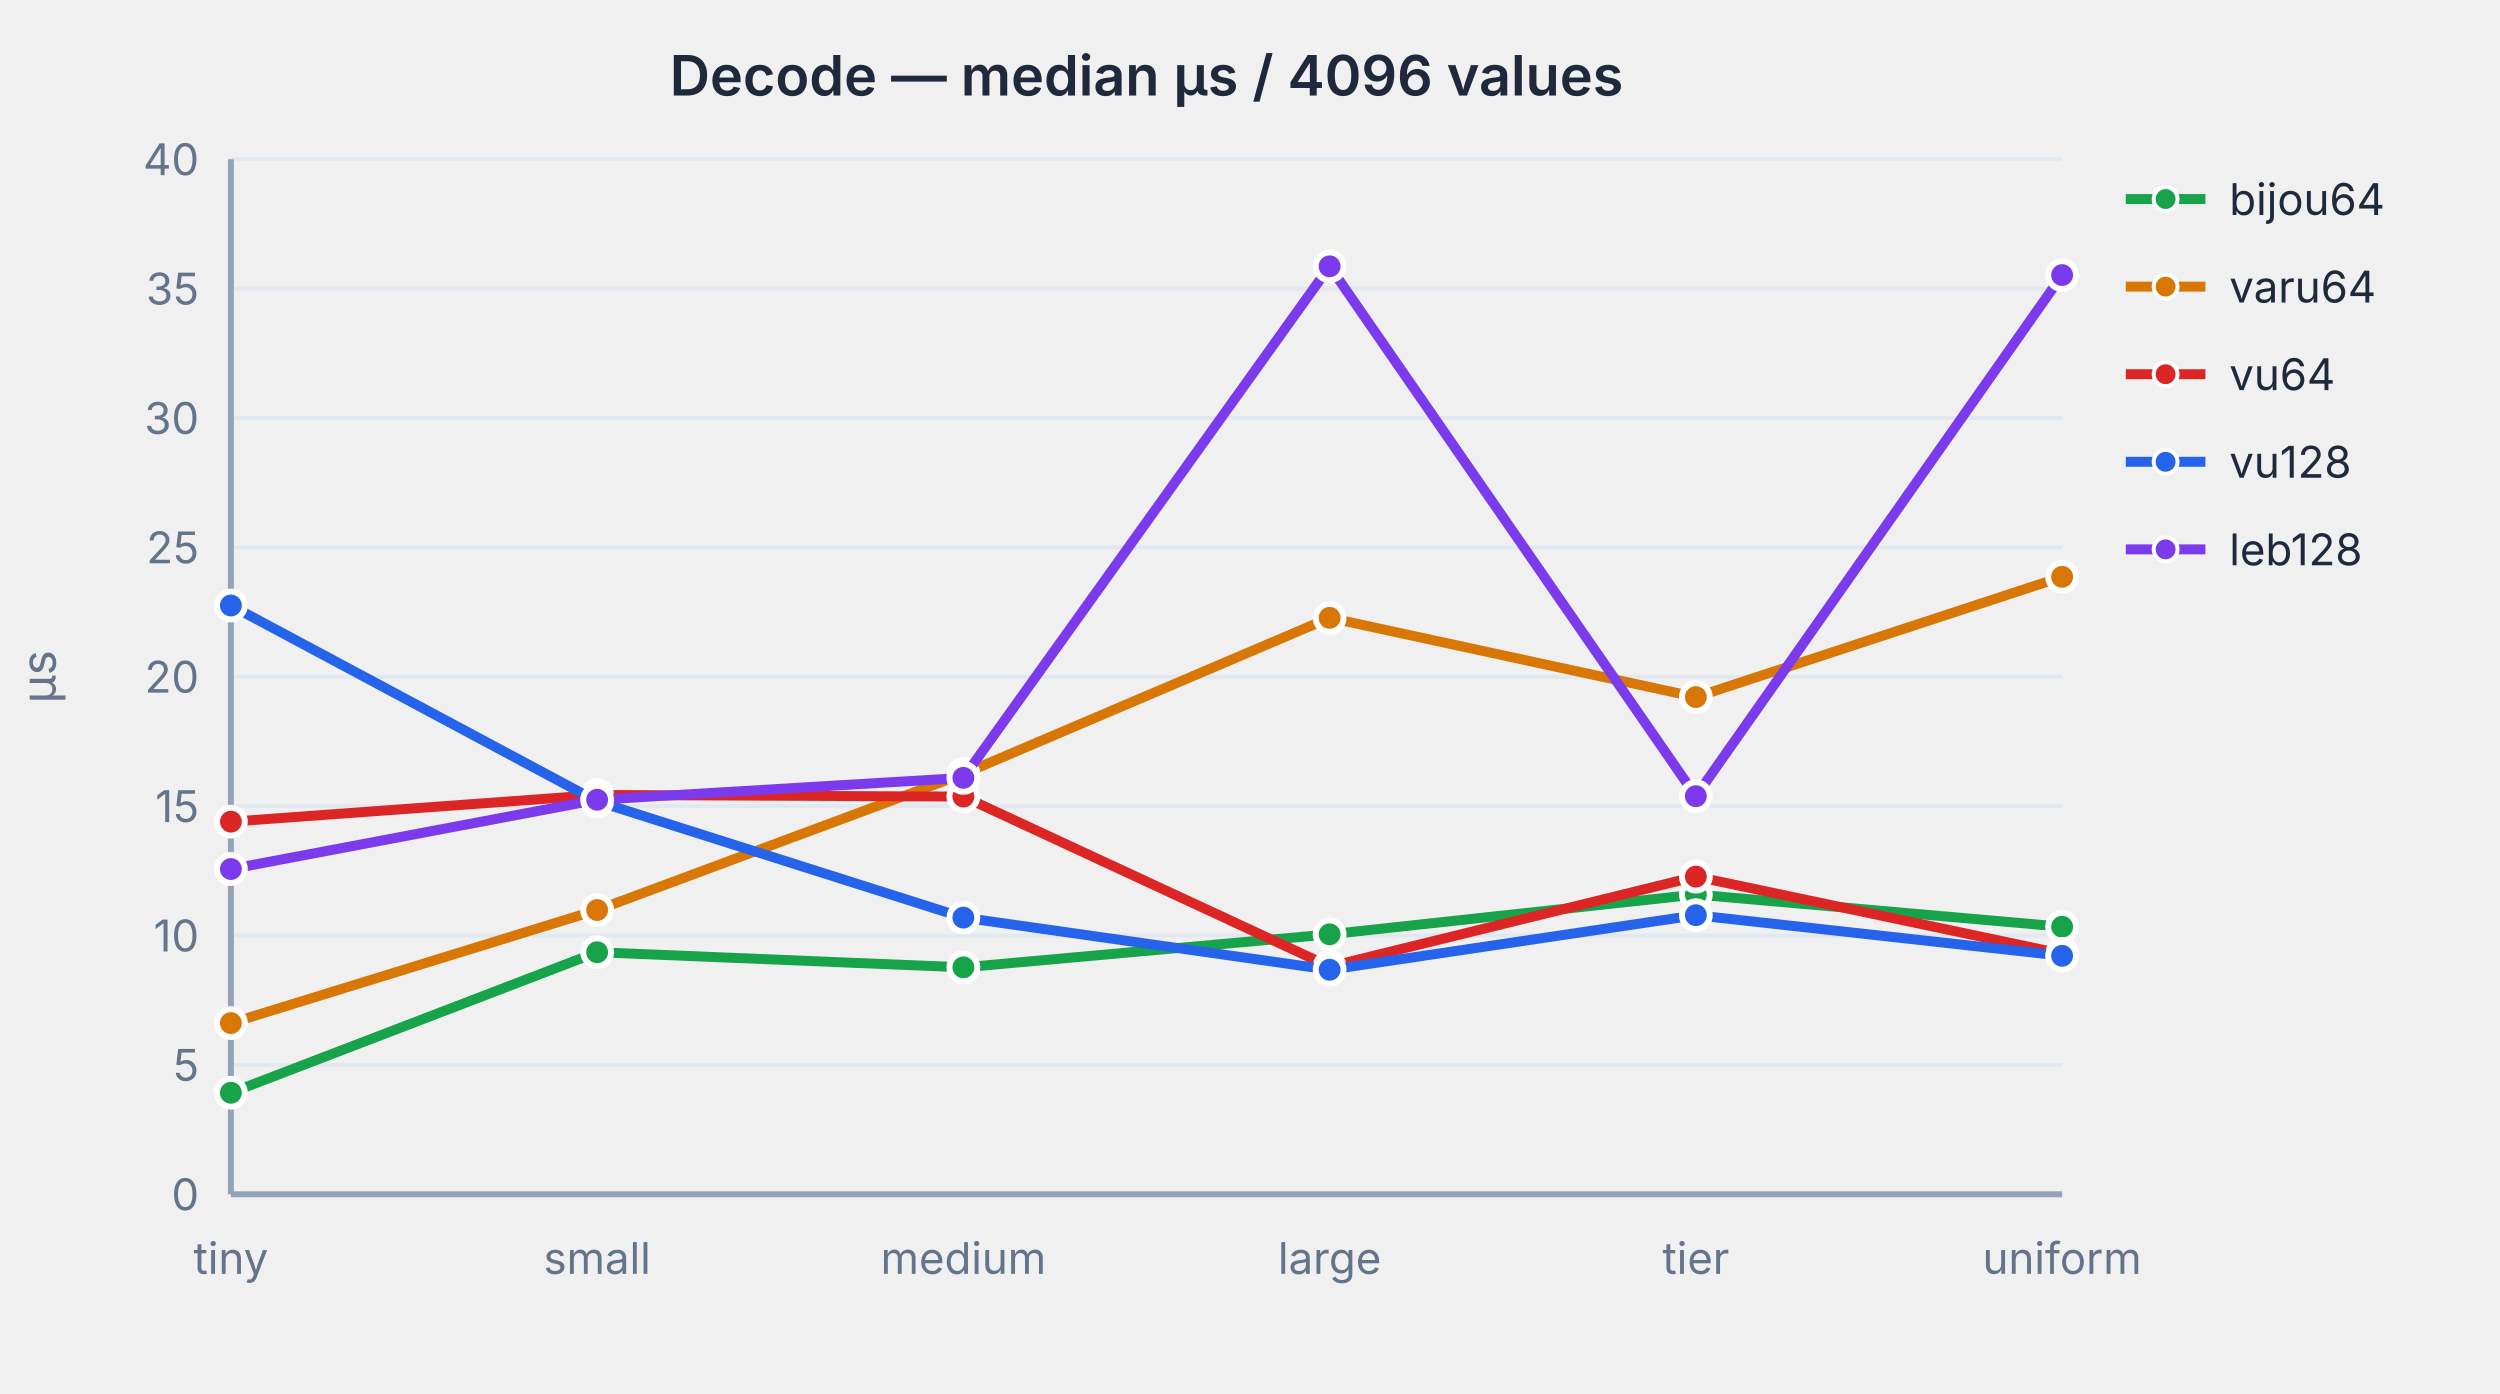
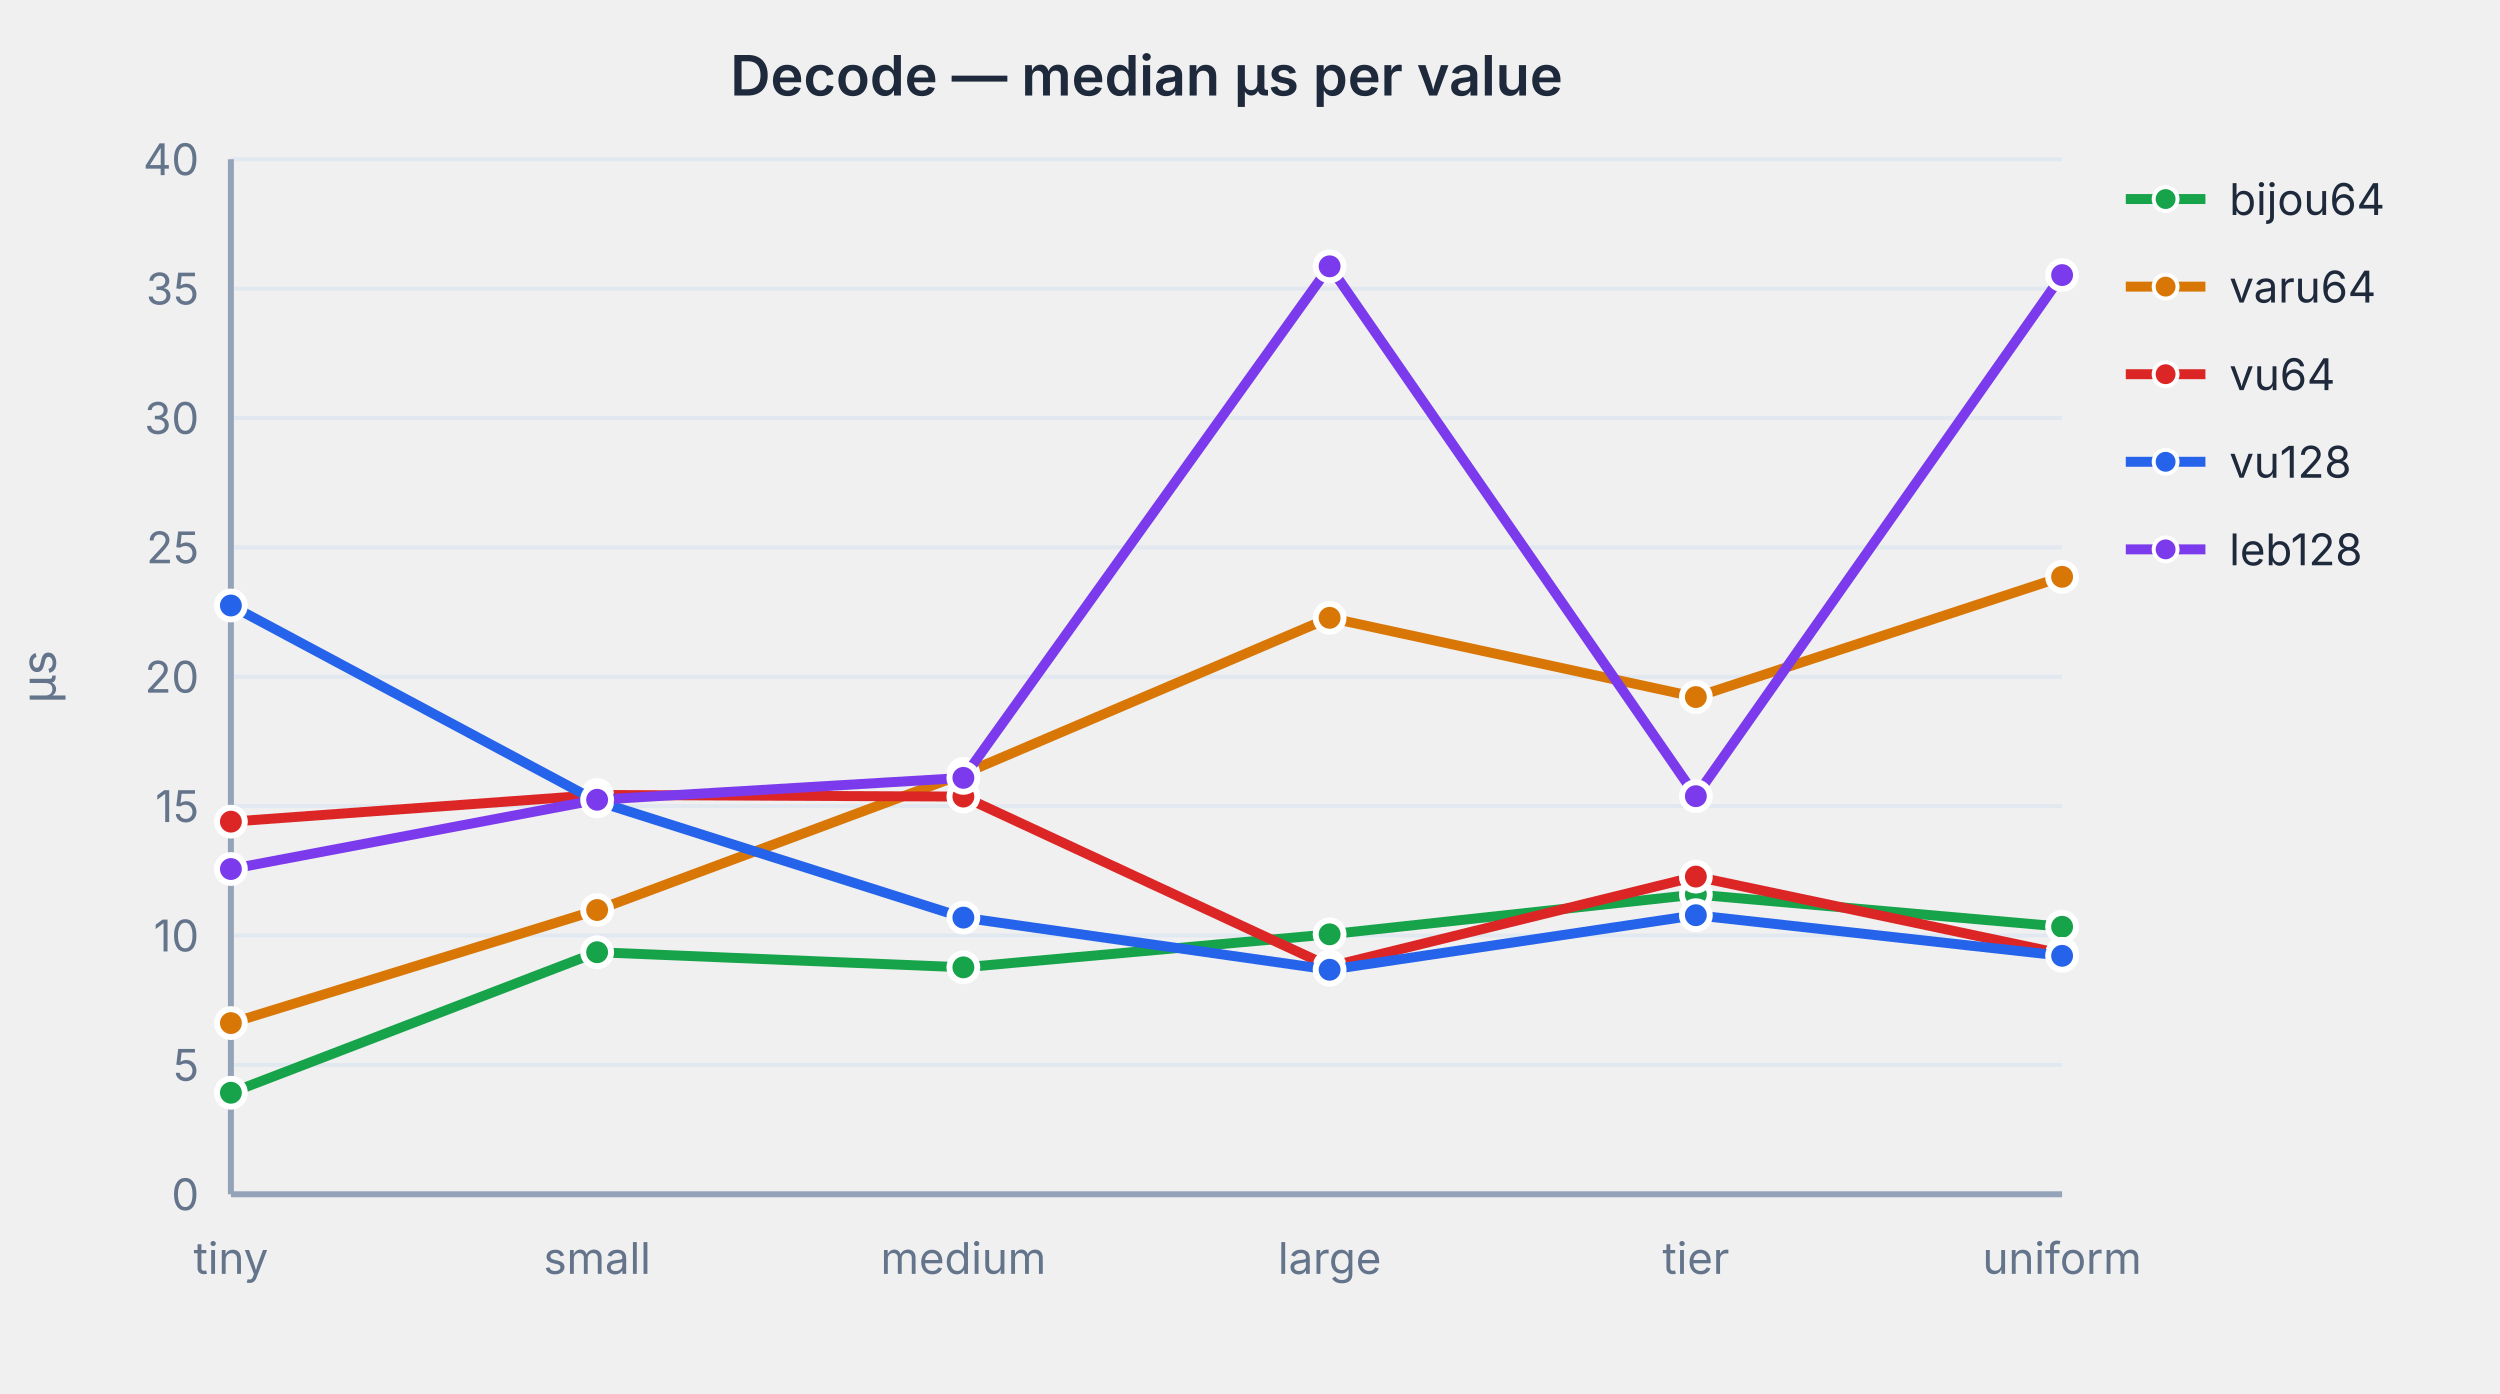
<svg xmlns="http://www.w3.org/2000/svg" viewBox="0 0 628 350" width="628" height="350" style="background:#fff; font-family:'Inter', 'Helvetica Neue', Arial, sans-serif">
-   <text x="288.0" y="24" text-anchor="middle" font-size="14" font-weight="600" fill="#1e293b">Decode — median µs / 4096 values</text>
+   <text x="288.0" y="24" text-anchor="middle" font-size="14" font-weight="600" fill="#1e293b">Decode — median µs per value</text>
  <line x1="58" y1="300.0" x2="518" y2="300.0" stroke="#e2e8f0" stroke-width="1" />
  <text x="50" y="304.0" text-anchor="end" font-size="11" fill="#64748b">0</text>
  <line x1="58" y1="267.5" x2="518" y2="267.5" stroke="#e2e8f0" stroke-width="1" />
  <text x="50" y="271.5" text-anchor="end" font-size="11" fill="#64748b">5</text>
  <line x1="58" y1="235.0" x2="518" y2="235.0" stroke="#e2e8f0" stroke-width="1" />
  <text x="50" y="239.0" text-anchor="end" font-size="11" fill="#64748b">10</text>
  <line x1="58" y1="202.5" x2="518" y2="202.5" stroke="#e2e8f0" stroke-width="1" />
  <text x="50" y="206.5" text-anchor="end" font-size="11" fill="#64748b">15</text>
  <line x1="58" y1="170.0" x2="518" y2="170.0" stroke="#e2e8f0" stroke-width="1" />
  <text x="50" y="174.0" text-anchor="end" font-size="11" fill="#64748b">20</text>
  <line x1="58" y1="137.5" x2="518" y2="137.5" stroke="#e2e8f0" stroke-width="1" />
  <text x="50" y="141.5" text-anchor="end" font-size="11" fill="#64748b">25</text>
  <line x1="58" y1="105.0" x2="518" y2="105.0" stroke="#e2e8f0" stroke-width="1" />
  <text x="50" y="109.0" text-anchor="end" font-size="11" fill="#64748b">30</text>
  <line x1="58" y1="72.5" x2="518" y2="72.5" stroke="#e2e8f0" stroke-width="1" />
  <text x="50" y="76.5" text-anchor="end" font-size="11" fill="#64748b">35</text>
  <line x1="58" y1="40.0" x2="518" y2="40.0" stroke="#e2e8f0" stroke-width="1" />
  <text x="50" y="44.0" text-anchor="end" font-size="11" fill="#64748b">40</text>
  <text x="58.0" y="320" text-anchor="middle" font-size="11" fill="#64748b">tiny</text>
  <text x="150.0" y="320" text-anchor="middle" font-size="11" fill="#64748b">small</text>
  <text x="242.0" y="320" text-anchor="middle" font-size="11" fill="#64748b">medium</text>
  <text x="334.0" y="320" text-anchor="middle" font-size="11" fill="#64748b">large</text>
  <text x="426.0" y="320" text-anchor="middle" font-size="11" fill="#64748b">tier</text>
  <text x="518.0" y="320" text-anchor="middle" font-size="11" fill="#64748b">uniform</text>
  <text x="14" y="170.0" text-anchor="middle" font-size="12" fill="#64748b" transform="rotate(-90 14 170.0)">µs</text>
  <line x1="58" y1="300" x2="518" y2="300" stroke="#94a3b8" stroke-width="1.5" />
  <line x1="58" y1="40" x2="58" y2="300" stroke="#94a3b8" stroke-width="1.5" />
  <polyline points="58.0,274.5 150.0,239.2 242.0,243.0 334.0,234.7 426.0,224.7 518.0,232.8" fill="none" stroke="#16a34a" stroke-width="2.5" stroke-linejoin="round" />
  <circle cx="58.0" cy="274.5" r="3.5" fill="#16a34a" stroke="#fff" stroke-width="1.5" />
  <circle cx="150.0" cy="239.2" r="3.5" fill="#16a34a" stroke="#fff" stroke-width="1.5" />
  <circle cx="242.0" cy="243.0" r="3.5" fill="#16a34a" stroke="#fff" stroke-width="1.5" />
  <circle cx="334.0" cy="234.7" r="3.5" fill="#16a34a" stroke="#fff" stroke-width="1.5" />
  <circle cx="426.0" cy="224.7" r="3.5" fill="#16a34a" stroke="#fff" stroke-width="1.5" />
  <circle cx="518.0" cy="232.8" r="3.5" fill="#16a34a" stroke="#fff" stroke-width="1.5" />
  <polyline points="58.0,257.0 150.0,228.6 242.0,194.4 334.0,155.2 426.0,175.1 518.0,144.9" fill="none" stroke="#d97706" stroke-width="2.5" stroke-linejoin="round" />
  <circle cx="58.0" cy="257.0" r="3.5" fill="#d97706" stroke="#fff" stroke-width="1.5" />
  <circle cx="150.0" cy="228.6" r="3.5" fill="#d97706" stroke="#fff" stroke-width="1.5" />
  <circle cx="242.0" cy="194.4" r="3.5" fill="#d97706" stroke="#fff" stroke-width="1.5" />
  <circle cx="334.0" cy="155.2" r="3.5" fill="#d97706" stroke="#fff" stroke-width="1.5" />
  <circle cx="426.0" cy="175.1" r="3.5" fill="#d97706" stroke="#fff" stroke-width="1.5" />
  <circle cx="518.0" cy="144.9" r="3.5" fill="#d97706" stroke="#fff" stroke-width="1.5" />
  <polyline points="58.0,206.4 150.0,199.7 242.0,200.1 334.0,242.8 426.0,220.2 518.0,239.6" fill="none" stroke="#dc2626" stroke-width="2.5" stroke-linejoin="round" />
  <circle cx="58.0" cy="206.4" r="3.5" fill="#dc2626" stroke="#fff" stroke-width="1.5" />
  <circle cx="150.0" cy="199.7" r="3.5" fill="#dc2626" stroke="#fff" stroke-width="1.5" />
  <circle cx="242.0" cy="200.1" r="3.5" fill="#dc2626" stroke="#fff" stroke-width="1.5" />
  <circle cx="334.0" cy="242.8" r="3.5" fill="#dc2626" stroke="#fff" stroke-width="1.5" />
  <circle cx="426.0" cy="220.2" r="3.5" fill="#dc2626" stroke="#fff" stroke-width="1.5" />
  <circle cx="518.0" cy="239.6" r="3.5" fill="#dc2626" stroke="#fff" stroke-width="1.5" />
  <polyline points="58.0,152.1 150.0,201.3 242.0,230.5 334.0,243.6 426.0,229.9 518.0,240.1" fill="none" stroke="#2563eb" stroke-width="2.5" stroke-linejoin="round" />
  <circle cx="58.0" cy="152.1" r="3.5" fill="#2563eb" stroke="#fff" stroke-width="1.5" />
  <circle cx="150.0" cy="201.3" r="3.5" fill="#2563eb" stroke="#fff" stroke-width="1.5" />
  <circle cx="242.0" cy="230.5" r="3.5" fill="#2563eb" stroke="#fff" stroke-width="1.5" />
  <circle cx="334.0" cy="243.6" r="3.5" fill="#2563eb" stroke="#fff" stroke-width="1.5" />
  <circle cx="426.0" cy="229.9" r="3.5" fill="#2563eb" stroke="#fff" stroke-width="1.5" />
  <circle cx="518.0" cy="240.1" r="3.5" fill="#2563eb" stroke="#fff" stroke-width="1.5" />
  <polyline points="58.0,218.3 150.0,200.9 242.0,195.4 334.0,66.9 426.0,200.0 518.0,69.1" fill="none" stroke="#7c3aed" stroke-width="2.5" stroke-linejoin="round" />
  <circle cx="58.0" cy="218.3" r="3.5" fill="#7c3aed" stroke="#fff" stroke-width="1.5" />
  <circle cx="150.0" cy="200.9" r="3.5" fill="#7c3aed" stroke="#fff" stroke-width="1.5" />
  <circle cx="242.0" cy="195.4" r="3.5" fill="#7c3aed" stroke="#fff" stroke-width="1.5" />
  <circle cx="334.0" cy="66.9" r="3.5" fill="#7c3aed" stroke="#fff" stroke-width="1.5" />
  <circle cx="426.0" cy="200.0" r="3.5" fill="#7c3aed" stroke="#fff" stroke-width="1.5" />
  <circle cx="518.0" cy="69.1" r="3.5" fill="#7c3aed" stroke="#fff" stroke-width="1.5" />
  <line x1="534" y1="50" x2="554" y2="50" stroke="#16a34a" stroke-width="2.5" />
  <circle cx="544" cy="50" r="3" fill="#16a34a" stroke="#fff" stroke-width="1" />
  <text x="560" y="54" font-size="11" fill="#1e293b">bijou64</text>
  <line x1="534" y1="72" x2="554" y2="72" stroke="#d97706" stroke-width="2.5" />
  <circle cx="544" cy="72" r="3" fill="#d97706" stroke="#fff" stroke-width="1" />
  <text x="560" y="76" font-size="11" fill="#1e293b">varu64</text>
  <line x1="534" y1="94" x2="554" y2="94" stroke="#dc2626" stroke-width="2.5" />
  <circle cx="544" cy="94" r="3" fill="#dc2626" stroke="#fff" stroke-width="1" />
  <text x="560" y="98" font-size="11" fill="#1e293b">vu64</text>
  <line x1="534" y1="116" x2="554" y2="116" stroke="#2563eb" stroke-width="2.5" />
  <circle cx="544" cy="116" r="3" fill="#2563eb" stroke="#fff" stroke-width="1" />
  <text x="560" y="120" font-size="11" fill="#1e293b">vu128</text>
  <line x1="534" y1="138" x2="554" y2="138" stroke="#7c3aed" stroke-width="2.5" />
  <circle cx="544" cy="138" r="3" fill="#7c3aed" stroke="#fff" stroke-width="1" />
  <text x="560" y="142" font-size="11" fill="#1e293b">leb128</text>
</svg>
